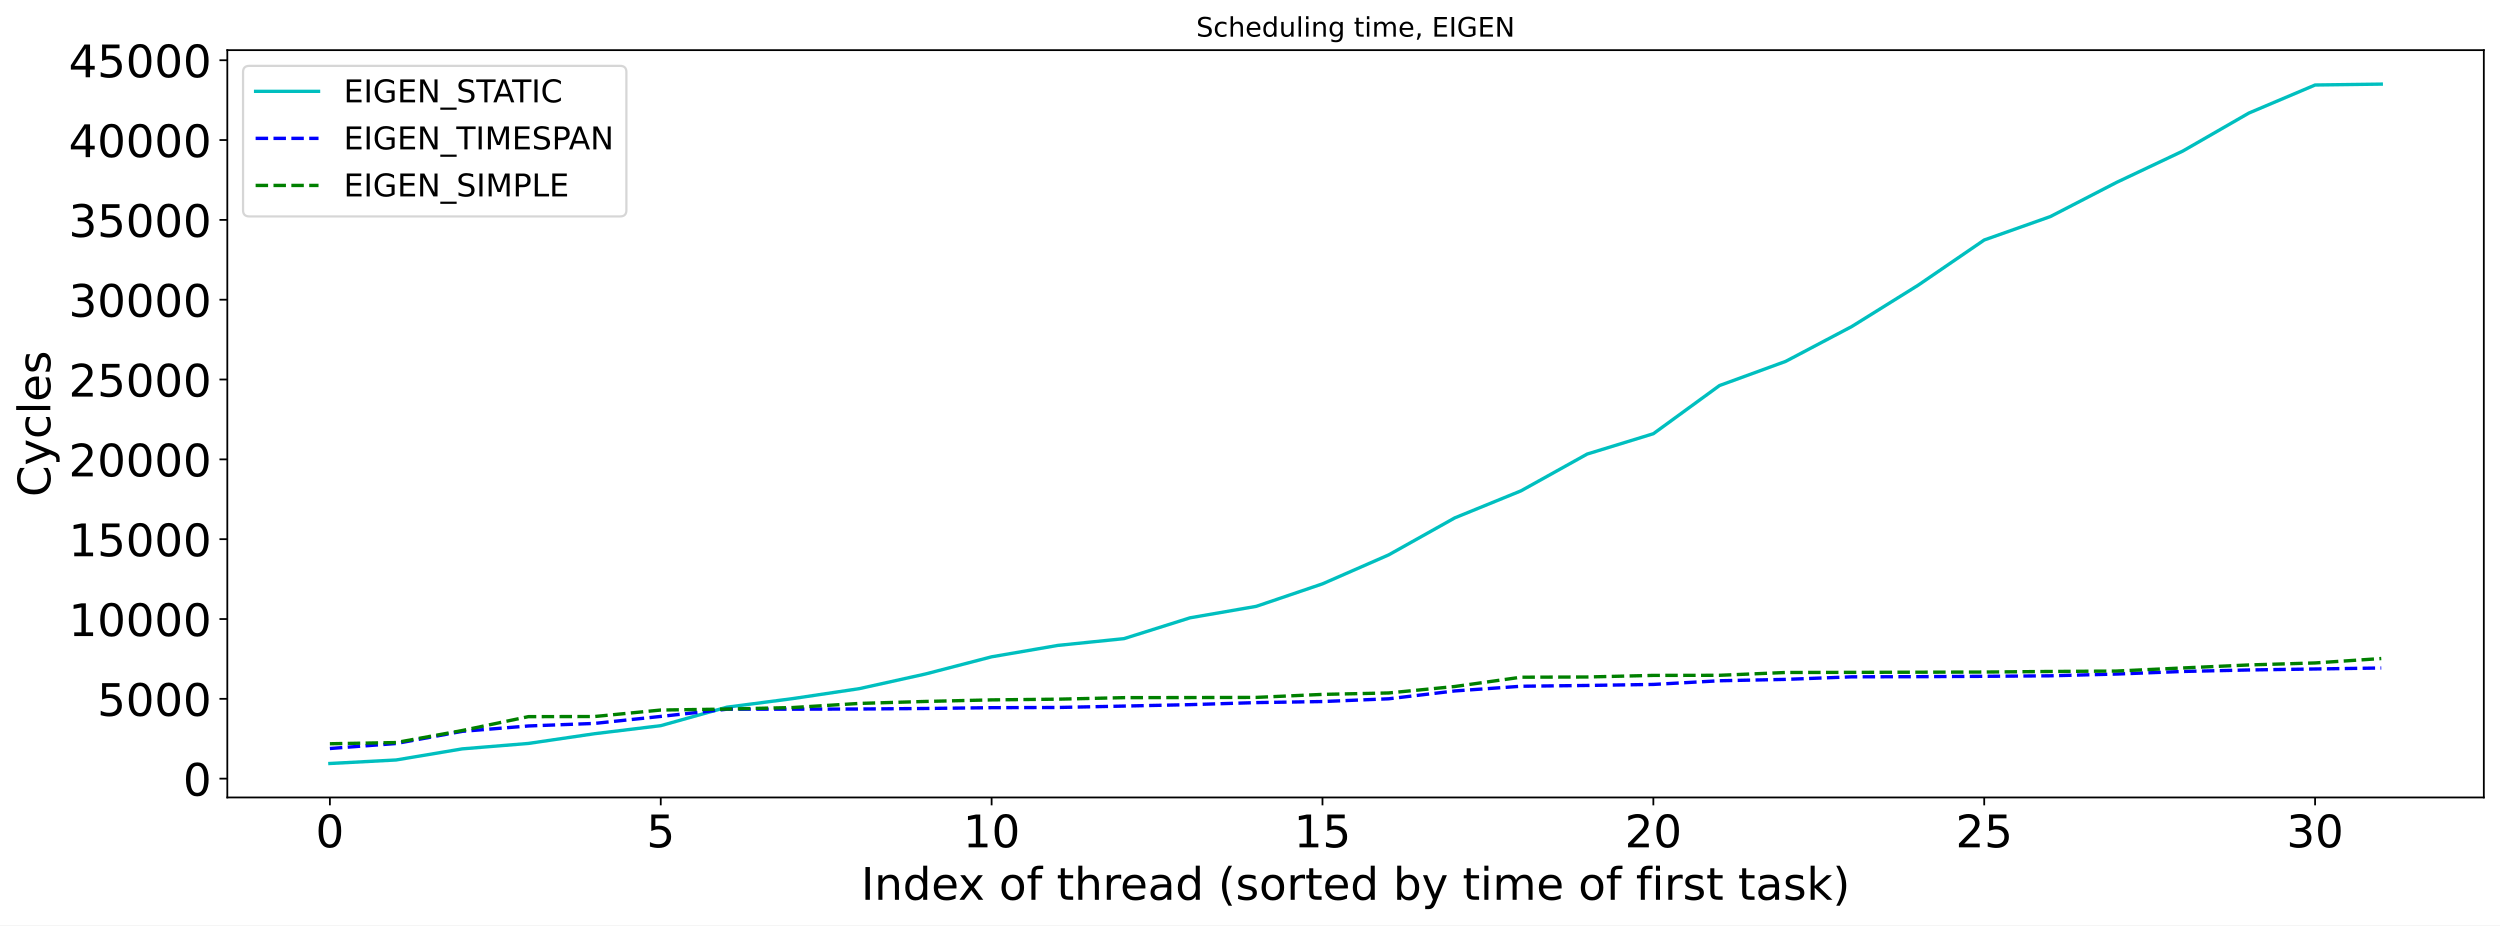
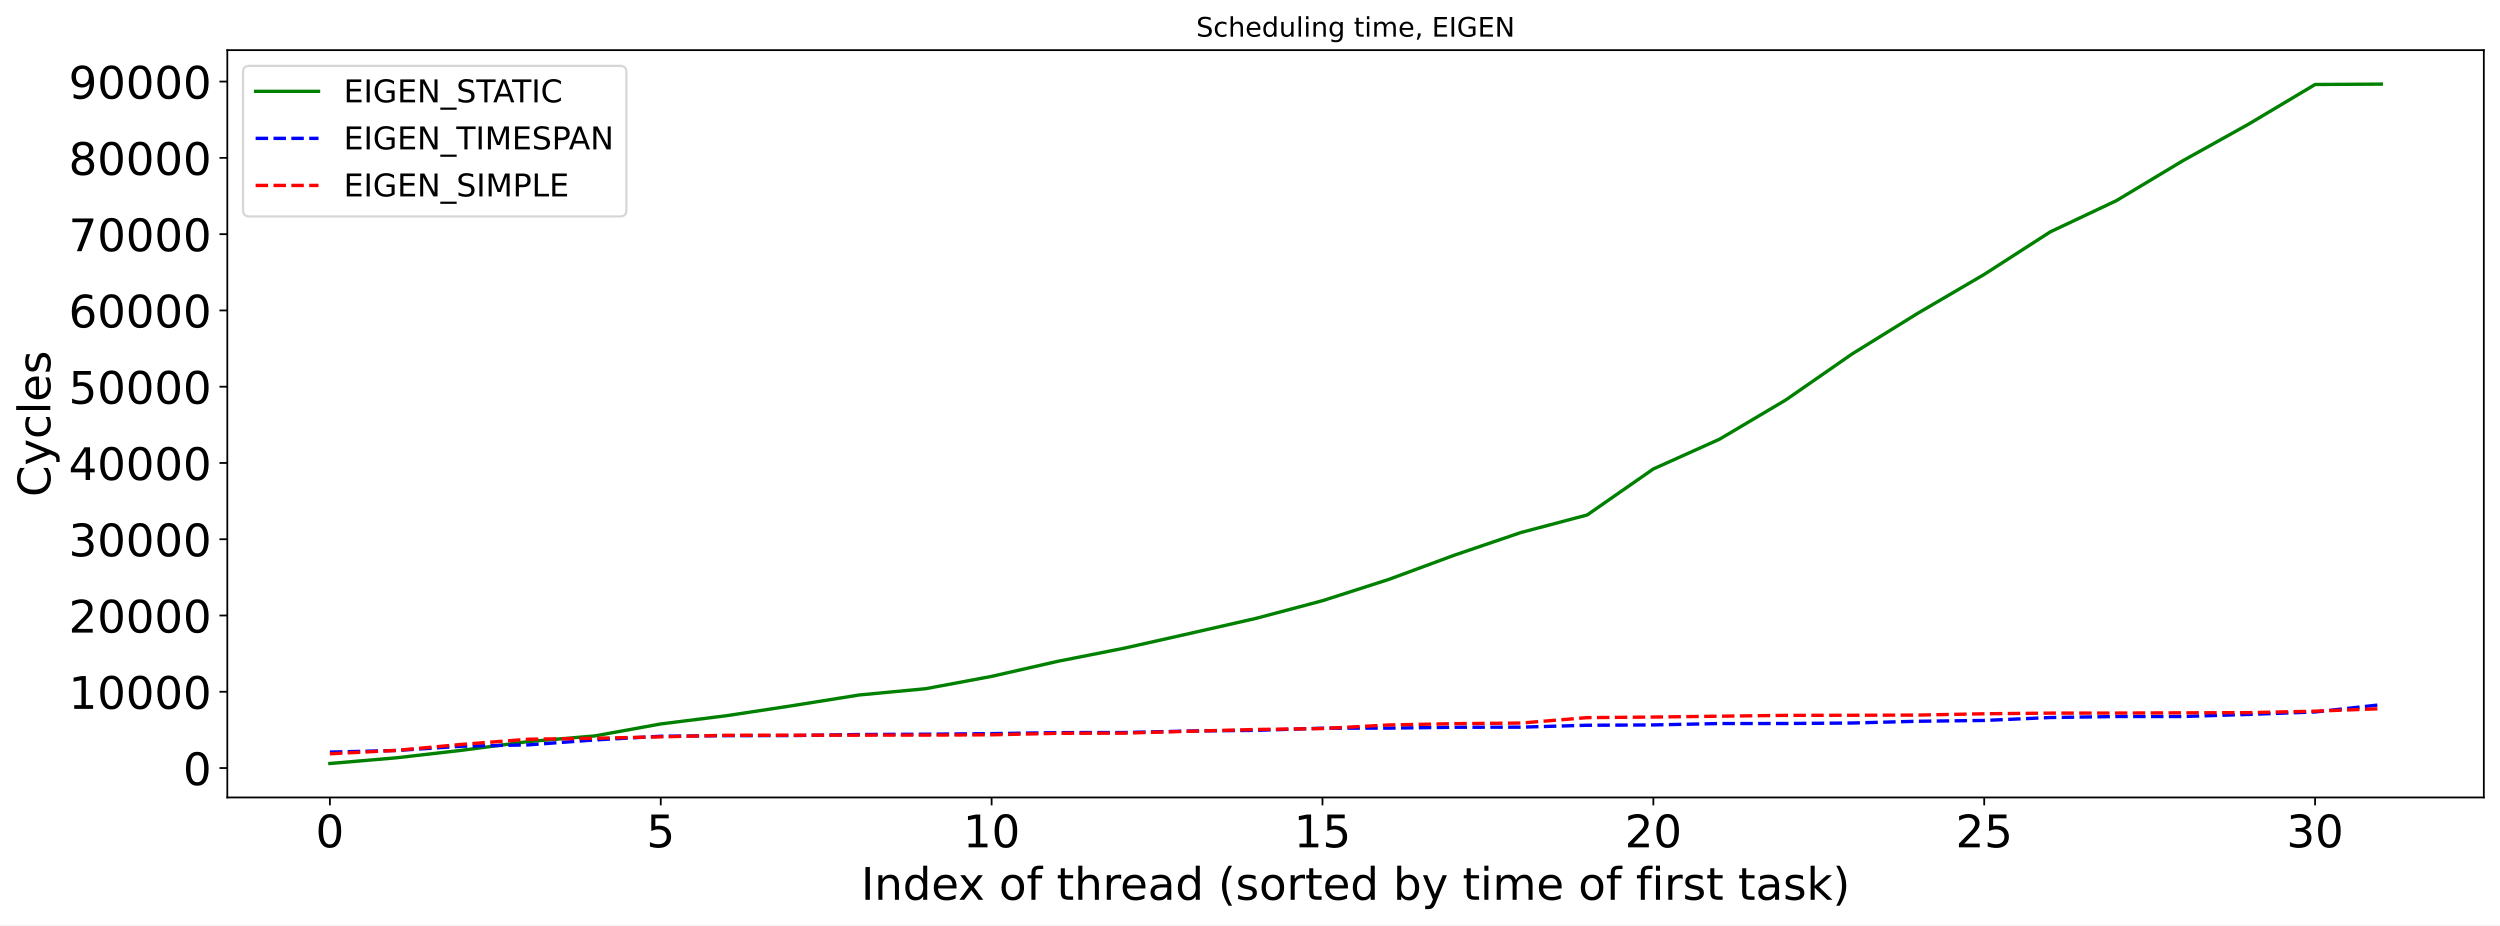
<svg xmlns="http://www.w3.org/2000/svg" xmlns:xlink="http://www.w3.org/1999/xlink" width="1112.781pt" height="411.871pt" viewBox="0 0 1112.781 411.871" version="1.1">
  <defs>
    <style type="text/css">*{stroke-linejoin: round; stroke-linecap: butt}</style>
  </defs>
  <g id="figure_1">
    <g id="patch_1">
      <path d="M 0 411.871  L 1112.781 411.871  L 1112.781 0  L 0 0  z " style="fill: #ffffff" />
    </g>
    <g id="axes_1">
      <g id="patch_2">
        <path d="M 101.181 354.958  L 1105.581 354.958  L 1105.581 22.318  L 101.181 22.318  z " style="fill: #ffffff" />
      </g>
      <g id="matplotlib.axis_1">
        <g id="xtick_1">
          <g id="line2d_1">
            <defs>
-               <path id="md10a49201d" d="M 0 0  L 0 3.5  " style="stroke: #000000; stroke-width: 0.8" />
-             </defs>
-             <g>
-               <use xlink:href="#md10a49201d" x="146.836" y="354.958" style="stroke: #000000; stroke-width: 0.8" />
+               <path id="mc85181258d" d="M 0 0  L 0 3.5  " style="stroke: #000000; stroke-width: 0.8" />
+             </defs>
+             <g>
+               <use xlink:href="#mc85181258d" x="146.836" y="354.958" style="stroke: #000000; stroke-width: 0.8" />
            </g>
          </g>
          <g id="text_1">
            <g transform="translate(140.4733 377.155) scale(0.2 -0.2)">
              <defs>
                <path id="DejaVuSans-30" d="M 2034 4250  Q 1547 4250 1301 3770  Q 1056 3291 1056 2328  Q 1056 1369 1301 889  Q 1547 409 2034 409  Q 2525 409 2770 889  Q 3016 1369 3016 2328  Q 3016 3291 2770 3770  Q 2525 4250 2034 4250  z M 2034 4750  Q 2819 4750 3233 4129  Q 3647 3509 3647 2328  Q 3647 1150 3233 529  Q 2819 -91 2034 -91  Q 1250 -91 836 529  Q 422 1150 422 2328  Q 422 3509 836 4129  Q 1250 4750 2034 4750  z " transform="scale(0.015625)" />
              </defs>
              <use xlink:href="#DejaVuSans-30" />
            </g>
          </g>
        </g>
        <g id="xtick_2">
          <g id="line2d_2">
            <g>
-               <use xlink:href="#md10a49201d" x="294.109" y="354.958" style="stroke: #000000; stroke-width: 0.8" />
+               <use xlink:href="#mc85181258d" x="294.109" y="354.958" style="stroke: #000000; stroke-width: 0.8" />
            </g>
          </g>
          <g id="text_2">
            <g transform="translate(287.746 377.155) scale(0.2 -0.2)">
              <defs>
                <path id="DejaVuSans-35" d="M 691 4666  L 3169 4666  L 3169 4134  L 1269 4134  L 1269 2991  Q 1406 3038 1543 3061  Q 1681 3084 1819 3084  Q 2600 3084 3056 2656  Q 3513 2228 3513 1497  Q 3513 744 3044 326  Q 2575 -91 1722 -91  Q 1428 -91 1123 -41  Q 819 9 494 109  L 494 744  Q 775 591 1075 516  Q 1375 441 1709 441  Q 2250 441 2565 725  Q 2881 1009 2881 1497  Q 2881 1984 2565 2268  Q 2250 2553 1709 2553  Q 1456 2553 1204 2497  Q 953 2441 691 2322  L 691 4666  z " transform="scale(0.015625)" />
              </defs>
              <use xlink:href="#DejaVuSans-35" />
            </g>
          </g>
        </g>
        <g id="xtick_3">
          <g id="line2d_3">
            <g>
-               <use xlink:href="#md10a49201d" x="441.381" y="354.958" style="stroke: #000000; stroke-width: 0.8" />
+               <use xlink:href="#mc85181258d" x="441.381" y="354.958" style="stroke: #000000; stroke-width: 0.8" />
            </g>
          </g>
          <g id="text_3">
            <g transform="translate(428.6562 377.155) scale(0.2 -0.2)">
              <defs>
                <path id="DejaVuSans-31" d="M 794 531  L 1825 531  L 1825 4091  L 703 3866  L 703 4441  L 1819 4666  L 2450 4666  L 2450 531  L 3481 531  L 3481 0  L 794 0  L 794 531  z " transform="scale(0.015625)" />
              </defs>
              <use xlink:href="#DejaVuSans-31" />
              <use xlink:href="#DejaVuSans-30" x="63.623" />
            </g>
          </g>
        </g>
        <g id="xtick_4">
          <g id="line2d_4">
            <g>
-               <use xlink:href="#md10a49201d" x="588.654" y="354.958" style="stroke: #000000; stroke-width: 0.8" />
+               <use xlink:href="#mc85181258d" x="588.654" y="354.958" style="stroke: #000000; stroke-width: 0.8" />
            </g>
          </g>
          <g id="text_4">
            <g transform="translate(575.929 377.155) scale(0.2 -0.2)">
              <use xlink:href="#DejaVuSans-31" />
              <use xlink:href="#DejaVuSans-35" x="63.623" />
            </g>
          </g>
        </g>
        <g id="xtick_5">
          <g id="line2d_5">
            <g>
-               <use xlink:href="#md10a49201d" x="735.927" y="354.958" style="stroke: #000000; stroke-width: 0.8" />
+               <use xlink:href="#mc85181258d" x="735.927" y="354.958" style="stroke: #000000; stroke-width: 0.8" />
            </g>
          </g>
          <g id="text_5">
            <g transform="translate(723.2017 377.155) scale(0.2 -0.2)">
              <defs>
                <path id="DejaVuSans-32" d="M 1228 531  L 3431 531  L 3431 0  L 469 0  L 469 531  Q 828 903 1448 1529  Q 2069 2156 2228 2338  Q 2531 2678 2651 2914  Q 2772 3150 2772 3378  Q 2772 3750 2511 3984  Q 2250 4219 1831 4219  Q 1534 4219 1204 4116  Q 875 4013 500 3803  L 500 4441  Q 881 4594 1212 4672  Q 1544 4750 1819 4750  Q 2544 4750 2975 4387  Q 3406 4025 3406 3419  Q 3406 3131 3298 2873  Q 3191 2616 2906 2266  Q 2828 2175 2409 1742  Q 1991 1309 1228 531  z " transform="scale(0.015625)" />
              </defs>
              <use xlink:href="#DejaVuSans-32" />
              <use xlink:href="#DejaVuSans-30" x="63.623" />
            </g>
          </g>
        </g>
        <g id="xtick_6">
          <g id="line2d_6">
            <g>
-               <use xlink:href="#md10a49201d" x="883.199" y="354.958" style="stroke: #000000; stroke-width: 0.8" />
+               <use xlink:href="#mc85181258d" x="883.199" y="354.958" style="stroke: #000000; stroke-width: 0.8" />
            </g>
          </g>
          <g id="text_6">
            <g transform="translate(870.4744 377.155) scale(0.2 -0.2)">
              <use xlink:href="#DejaVuSans-32" />
              <use xlink:href="#DejaVuSans-35" x="63.623" />
            </g>
          </g>
        </g>
        <g id="xtick_7">
          <g id="line2d_7">
            <g>
-               <use xlink:href="#md10a49201d" x="1030.472" y="354.958" style="stroke: #000000; stroke-width: 0.8" />
+               <use xlink:href="#mc85181258d" x="1030.472" y="354.958" style="stroke: #000000; stroke-width: 0.8" />
            </g>
          </g>
          <g id="text_7">
            <g transform="translate(1017.747 377.155) scale(0.2 -0.2)">
              <defs>
                <path id="DejaVuSans-33" d="M 2597 2516  Q 3050 2419 3304 2112  Q 3559 1806 3559 1356  Q 3559 666 3084 287  Q 2609 -91 1734 -91  Q 1441 -91 1130 -33  Q 819 25 488 141  L 488 750  Q 750 597 1062 519  Q 1375 441 1716 441  Q 2309 441 2620 675  Q 2931 909 2931 1356  Q 2931 1769 2642 2001  Q 2353 2234 1838 2234  L 1294 2234  L 1294 2753  L 1863 2753  Q 2328 2753 2575 2939  Q 2822 3125 2822 3475  Q 2822 3834 2567 4026  Q 2313 4219 1838 4219  Q 1578 4219 1281 4162  Q 984 4106 628 3988  L 628 4550  Q 988 4650 1302 4700  Q 1616 4750 1894 4750  Q 2613 4750 3031 4423  Q 3450 4097 3450 3541  Q 3450 3153 3228 2886  Q 3006 2619 2597 2516  z " transform="scale(0.015625)" />
              </defs>
              <use xlink:href="#DejaVuSans-33" />
              <use xlink:href="#DejaVuSans-30" x="63.623" />
            </g>
          </g>
        </g>
        <g id="text_8">
          <g transform="translate(383.2609 400.5113) scale(0.2 -0.2)">
            <defs>
              <path id="DejaVuSans-49" d="M 628 4666  L 1259 4666  L 1259 0  L 628 0  L 628 4666  z " transform="scale(0.015625)" />
              <path id="DejaVuSans-6e" d="M 3513 2113  L 3513 0  L 2938 0  L 2938 2094  Q 2938 2591 2744 2837  Q 2550 3084 2163 3084  Q 1697 3084 1428 2787  Q 1159 2491 1159 1978  L 1159 0  L 581 0  L 581 3500  L 1159 3500  L 1159 2956  Q 1366 3272 1645 3428  Q 1925 3584 2291 3584  Q 2894 3584 3203 3211  Q 3513 2838 3513 2113  z " transform="scale(0.015625)" />
              <path id="DejaVuSans-64" d="M 2906 2969  L 2906 4863  L 3481 4863  L 3481 0  L 2906 0  L 2906 525  Q 2725 213 2448 61  Q 2172 -91 1784 -91  Q 1150 -91 751 415  Q 353 922 353 1747  Q 353 2572 751 3078  Q 1150 3584 1784 3584  Q 2172 3584 2448 3432  Q 2725 3281 2906 2969  z M 947 1747  Q 947 1113 1208 752  Q 1469 391 1925 391  Q 2381 391 2643 752  Q 2906 1113 2906 1747  Q 2906 2381 2643 2742  Q 2381 3103 1925 3103  Q 1469 3103 1208 2742  Q 947 2381 947 1747  z " transform="scale(0.015625)" />
              <path id="DejaVuSans-65" d="M 3597 1894  L 3597 1613  L 953 1613  Q 991 1019 1311 708  Q 1631 397 2203 397  Q 2534 397 2845 478  Q 3156 559 3463 722  L 3463 178  Q 3153 47 2828 -22  Q 2503 -91 2169 -91  Q 1331 -91 842 396  Q 353 884 353 1716  Q 353 2575 817 3079  Q 1281 3584 2069 3584  Q 2775 3584 3186 3129  Q 3597 2675 3597 1894  z M 3022 2063  Q 3016 2534 2758 2815  Q 2500 3097 2075 3097  Q 1594 3097 1305 2825  Q 1016 2553 972 2059  L 3022 2063  z " transform="scale(0.015625)" />
              <path id="DejaVuSans-78" d="M 3513 3500  L 2247 1797  L 3578 0  L 2900 0  L 1881 1375  L 863 0  L 184 0  L 1544 1831  L 300 3500  L 978 3500  L 1906 2253  L 2834 3500  L 3513 3500  z " transform="scale(0.015625)" />
              <path id="DejaVuSans-20" transform="scale(0.015625)" />
              <path id="DejaVuSans-6f" d="M 1959 3097  Q 1497 3097 1228 2736  Q 959 2375 959 1747  Q 959 1119 1226 758  Q 1494 397 1959 397  Q 2419 397 2687 759  Q 2956 1122 2956 1747  Q 2956 2369 2687 2733  Q 2419 3097 1959 3097  z M 1959 3584  Q 2709 3584 3137 3096  Q 3566 2609 3566 1747  Q 3566 888 3137 398  Q 2709 -91 1959 -91  Q 1206 -91 779 398  Q 353 888 353 1747  Q 353 2609 779 3096  Q 1206 3584 1959 3584  z " transform="scale(0.015625)" />
              <path id="DejaVuSans-66" d="M 2375 4863  L 2375 4384  L 1825 4384  Q 1516 4384 1395 4259  Q 1275 4134 1275 3809  L 1275 3500  L 2222 3500  L 2222 3053  L 1275 3053  L 1275 0  L 697 0  L 697 3053  L 147 3053  L 147 3500  L 697 3500  L 697 3744  Q 697 4328 969 4595  Q 1241 4863 1831 4863  L 2375 4863  z " transform="scale(0.015625)" />
              <path id="DejaVuSans-74" d="M 1172 4494  L 1172 3500  L 2356 3500  L 2356 3053  L 1172 3053  L 1172 1153  Q 1172 725 1289 603  Q 1406 481 1766 481  L 2356 481  L 2356 0  L 1766 0  Q 1100 0 847 248  Q 594 497 594 1153  L 594 3053  L 172 3053  L 172 3500  L 594 3500  L 594 4494  L 1172 4494  z " transform="scale(0.015625)" />
              <path id="DejaVuSans-68" d="M 3513 2113  L 3513 0  L 2938 0  L 2938 2094  Q 2938 2591 2744 2837  Q 2550 3084 2163 3084  Q 1697 3084 1428 2787  Q 1159 2491 1159 1978  L 1159 0  L 581 0  L 581 4863  L 1159 4863  L 1159 2956  Q 1366 3272 1645 3428  Q 1925 3584 2291 3584  Q 2894 3584 3203 3211  Q 3513 2838 3513 2113  z " transform="scale(0.015625)" />
              <path id="DejaVuSans-72" d="M 2631 2963  Q 2534 3019 2420 3045  Q 2306 3072 2169 3072  Q 1681 3072 1420 2755  Q 1159 2438 1159 1844  L 1159 0  L 581 0  L 581 3500  L 1159 3500  L 1159 2956  Q 1341 3275 1631 3429  Q 1922 3584 2338 3584  Q 2397 3584 2469 3576  Q 2541 3569 2628 3553  L 2631 2963  z " transform="scale(0.015625)" />
              <path id="DejaVuSans-61" d="M 2194 1759  Q 1497 1759 1228 1600  Q 959 1441 959 1056  Q 959 750 1161 570  Q 1363 391 1709 391  Q 2188 391 2477 730  Q 2766 1069 2766 1631  L 2766 1759  L 2194 1759  z M 3341 1997  L 3341 0  L 2766 0  L 2766 531  Q 2569 213 2275 61  Q 1981 -91 1556 -91  Q 1019 -91 701 211  Q 384 513 384 1019  Q 384 1609 779 1909  Q 1175 2209 1959 2209  L 2766 2209  L 2766 2266  Q 2766 2663 2505 2880  Q 2244 3097 1772 3097  Q 1472 3097 1187 3025  Q 903 2953 641 2809  L 641 3341  Q 956 3463 1253 3523  Q 1550 3584 1831 3584  Q 2591 3584 2966 3190  Q 3341 2797 3341 1997  z " transform="scale(0.015625)" />
              <path id="DejaVuSans-28" d="M 1984 4856  Q 1566 4138 1362 3434  Q 1159 2731 1159 2009  Q 1159 1288 1364 580  Q 1569 -128 1984 -844  L 1484 -844  Q 1016 -109 783 600  Q 550 1309 550 2009  Q 550 2706 781 3412  Q 1013 4119 1484 4856  L 1984 4856  z " transform="scale(0.015625)" />
              <path id="DejaVuSans-73" d="M 2834 3397  L 2834 2853  Q 2591 2978 2328 3040  Q 2066 3103 1784 3103  Q 1356 3103 1142 2972  Q 928 2841 928 2578  Q 928 2378 1081 2264  Q 1234 2150 1697 2047  L 1894 2003  Q 2506 1872 2764 1633  Q 3022 1394 3022 966  Q 3022 478 2636 193  Q 2250 -91 1575 -91  Q 1294 -91 989 -36  Q 684 19 347 128  L 347 722  Q 666 556 975 473  Q 1284 391 1588 391  Q 1994 391 2212 530  Q 2431 669 2431 922  Q 2431 1156 2273 1281  Q 2116 1406 1581 1522  L 1381 1569  Q 847 1681 609 1914  Q 372 2147 372 2553  Q 372 3047 722 3315  Q 1072 3584 1716 3584  Q 2034 3584 2315 3537  Q 2597 3491 2834 3397  z " transform="scale(0.015625)" />
              <path id="DejaVuSans-62" d="M 3116 1747  Q 3116 2381 2855 2742  Q 2594 3103 2138 3103  Q 1681 3103 1420 2742  Q 1159 2381 1159 1747  Q 1159 1113 1420 752  Q 1681 391 2138 391  Q 2594 391 2855 752  Q 3116 1113 3116 1747  z M 1159 2969  Q 1341 3281 1617 3432  Q 1894 3584 2278 3584  Q 2916 3584 3314 3078  Q 3713 2572 3713 1747  Q 3713 922 3314 415  Q 2916 -91 2278 -91  Q 1894 -91 1617 61  Q 1341 213 1159 525  L 1159 0  L 581 0  L 581 4863  L 1159 4863  L 1159 2969  z " transform="scale(0.015625)" />
              <path id="DejaVuSans-79" d="M 2059 -325  Q 1816 -950 1584 -1140  Q 1353 -1331 966 -1331  L 506 -1331  L 506 -850  L 844 -850  Q 1081 -850 1212 -737  Q 1344 -625 1503 -206  L 1606 56  L 191 3500  L 800 3500  L 1894 763  L 2988 3500  L 3597 3500  L 2059 -325  z " transform="scale(0.015625)" />
              <path id="DejaVuSans-69" d="M 603 3500  L 1178 3500  L 1178 0  L 603 0  L 603 3500  z M 603 4863  L 1178 4863  L 1178 4134  L 603 4134  L 603 4863  z " transform="scale(0.015625)" />
              <path id="DejaVuSans-6d" d="M 3328 2828  Q 3544 3216 3844 3400  Q 4144 3584 4550 3584  Q 5097 3584 5394 3201  Q 5691 2819 5691 2113  L 5691 0  L 5113 0  L 5113 2094  Q 5113 2597 4934 2840  Q 4756 3084 4391 3084  Q 3944 3084 3684 2787  Q 3425 2491 3425 1978  L 3425 0  L 2847 0  L 2847 2094  Q 2847 2600 2669 2842  Q 2491 3084 2119 3084  Q 1678 3084 1418 2786  Q 1159 2488 1159 1978  L 1159 0  L 581 0  L 581 3500  L 1159 3500  L 1159 2956  Q 1356 3278 1631 3431  Q 1906 3584 2284 3584  Q 2666 3584 2933 3390  Q 3200 3197 3328 2828  z " transform="scale(0.015625)" />
              <path id="DejaVuSans-6b" d="M 581 4863  L 1159 4863  L 1159 1991  L 2875 3500  L 3609 3500  L 1753 1863  L 3688 0  L 2938 0  L 1159 1709  L 1159 0  L 581 0  L 581 4863  z " transform="scale(0.015625)" />
              <path id="DejaVuSans-29" d="M 513 4856  L 1013 4856  Q 1481 4119 1714 3412  Q 1947 2706 1947 2009  Q 1947 1309 1714 600  Q 1481 -109 1013 -844  L 513 -844  Q 928 -128 1133 580  Q 1338 1288 1338 2009  Q 1338 2731 1133 3434  Q 928 4138 513 4856  z " transform="scale(0.015625)" />
            </defs>
            <use xlink:href="#DejaVuSans-49" />
            <use xlink:href="#DejaVuSans-6e" x="29.492" />
            <use xlink:href="#DejaVuSans-64" x="92.871" />
            <use xlink:href="#DejaVuSans-65" x="156.348" />
            <use xlink:href="#DejaVuSans-78" x="216.121" />
            <use xlink:href="#DejaVuSans-20" x="275.301" />
            <use xlink:href="#DejaVuSans-6f" x="307.088" />
            <use xlink:href="#DejaVuSans-66" x="368.27" />
            <use xlink:href="#DejaVuSans-20" x="403.475" />
            <use xlink:href="#DejaVuSans-74" x="435.262" />
            <use xlink:href="#DejaVuSans-68" x="474.471" />
            <use xlink:href="#DejaVuSans-72" x="537.85" />
            <use xlink:href="#DejaVuSans-65" x="576.713" />
            <use xlink:href="#DejaVuSans-61" x="638.236" />
            <use xlink:href="#DejaVuSans-64" x="699.516" />
            <use xlink:href="#DejaVuSans-20" x="762.992" />
            <use xlink:href="#DejaVuSans-28" x="794.779" />
            <use xlink:href="#DejaVuSans-73" x="833.793" />
            <use xlink:href="#DejaVuSans-6f" x="885.893" />
            <use xlink:href="#DejaVuSans-72" x="947.074" />
            <use xlink:href="#DejaVuSans-74" x="988.188" />
            <use xlink:href="#DejaVuSans-65" x="1027.396" />
            <use xlink:href="#DejaVuSans-64" x="1088.92" />
            <use xlink:href="#DejaVuSans-20" x="1152.396" />
            <use xlink:href="#DejaVuSans-62" x="1184.184" />
            <use xlink:href="#DejaVuSans-79" x="1247.66" />
            <use xlink:href="#DejaVuSans-20" x="1306.84" />
            <use xlink:href="#DejaVuSans-74" x="1338.627" />
            <use xlink:href="#DejaVuSans-69" x="1377.836" />
            <use xlink:href="#DejaVuSans-6d" x="1405.619" />
            <use xlink:href="#DejaVuSans-65" x="1503.031" />
            <use xlink:href="#DejaVuSans-20" x="1564.555" />
            <use xlink:href="#DejaVuSans-6f" x="1596.342" />
            <use xlink:href="#DejaVuSans-66" x="1657.523" />
            <use xlink:href="#DejaVuSans-20" x="1692.729" />
            <use xlink:href="#DejaVuSans-66" x="1724.516" />
            <use xlink:href="#DejaVuSans-69" x="1759.721" />
            <use xlink:href="#DejaVuSans-72" x="1787.504" />
            <use xlink:href="#DejaVuSans-73" x="1828.617" />
            <use xlink:href="#DejaVuSans-74" x="1880.717" />
            <use xlink:href="#DejaVuSans-20" x="1919.926" />
            <use xlink:href="#DejaVuSans-74" x="1951.713" />
            <use xlink:href="#DejaVuSans-61" x="1990.922" />
            <use xlink:href="#DejaVuSans-73" x="2052.201" />
            <use xlink:href="#DejaVuSans-6b" x="2104.301" />
            <use xlink:href="#DejaVuSans-29" x="2162.211" />
          </g>
        </g>
      </g>
      <g id="matplotlib.axis_2">
        <g id="ytick_1">
          <g id="line2d_8">
            <defs>
-               <path id="m169d55eeef" d="M 0 0  L -3.5 0  " style="stroke: #000000; stroke-width: 0.8" />
-             </defs>
-             <g>
-               <use xlink:href="#m169d55eeef" x="101.181" y="346.589" style="stroke: #000000; stroke-width: 0.8" />
+               <path id="md2f8d9c52a" d="M 0 0  L -3.5 0  " style="stroke: #000000; stroke-width: 0.8" />
+             </defs>
+             <g>
+               <use xlink:href="#md2f8d9c52a" x="101.181" y="341.868" style="stroke: #000000; stroke-width: 0.8" />
            </g>
          </g>
          <g id="text_9">
-             <g transform="translate(81.45625 354.1875) scale(0.2 -0.2)">
+             <g transform="translate(81.45625 349.4668) scale(0.2 -0.2)">
              <use xlink:href="#DejaVuSans-30" />
            </g>
          </g>
        </g>
        <g id="ytick_2">
          <g id="line2d_9">
            <g>
-               <use xlink:href="#m169d55eeef" x="101.181" y="311.058" style="stroke: #000000; stroke-width: 0.8" />
+               <use xlink:href="#md2f8d9c52a" x="101.181" y="307.918" style="stroke: #000000; stroke-width: 0.8" />
            </g>
          </g>
          <g id="text_10">
-             <g transform="translate(43.28125 318.6562) scale(0.2 -0.2)">
-               <use xlink:href="#DejaVuSans-35" />
-               <use xlink:href="#DejaVuSans-30" x="63.623" />
-               <use xlink:href="#DejaVuSans-30" x="127.246" />
-               <use xlink:href="#DejaVuSans-30" x="190.869" />
+             <g transform="translate(30.55625 315.5167) scale(0.2 -0.2)">
+               <use xlink:href="#DejaVuSans-31" />
+               <use xlink:href="#DejaVuSans-30" x="63.623" />
+               <use xlink:href="#DejaVuSans-30" x="127.246" />
+               <use xlink:href="#DejaVuSans-30" x="190.869" />
+               <use xlink:href="#DejaVuSans-30" x="254.492" />
            </g>
          </g>
        </g>
        <g id="ytick_3">
          <g id="line2d_10">
            <g>
-               <use xlink:href="#m169d55eeef" x="101.181" y="275.526" style="stroke: #000000; stroke-width: 0.8" />
+               <use xlink:href="#md2f8d9c52a" x="101.181" y="273.968" style="stroke: #000000; stroke-width: 0.8" />
            </g>
          </g>
          <g id="text_11">
-             <g transform="translate(30.55625 283.1249) scale(0.2 -0.2)">
-               <use xlink:href="#DejaVuSans-31" />
+             <g transform="translate(30.55625 281.5667) scale(0.2 -0.2)">
+               <use xlink:href="#DejaVuSans-32" />
              <use xlink:href="#DejaVuSans-30" x="63.623" />
              <use xlink:href="#DejaVuSans-30" x="127.246" />
              <use xlink:href="#DejaVuSans-30" x="190.869" />
              <use xlink:href="#DejaVuSans-30" x="254.492" />
            </g>
          </g>
        </g>
        <g id="ytick_4">
          <g id="line2d_11">
            <g>
-               <use xlink:href="#m169d55eeef" x="101.181" y="239.995" style="stroke: #000000; stroke-width: 0.8" />
+               <use xlink:href="#md2f8d9c52a" x="101.181" y="240.018" style="stroke: #000000; stroke-width: 0.8" />
            </g>
          </g>
          <g id="text_12">
-             <g transform="translate(30.55625 247.5935) scale(0.2 -0.2)">
-               <use xlink:href="#DejaVuSans-31" />
-               <use xlink:href="#DejaVuSans-35" x="63.623" />
+             <g transform="translate(30.55625 247.6166) scale(0.2 -0.2)">
+               <use xlink:href="#DejaVuSans-33" />
+               <use xlink:href="#DejaVuSans-30" x="63.623" />
              <use xlink:href="#DejaVuSans-30" x="127.246" />
              <use xlink:href="#DejaVuSans-30" x="190.869" />
              <use xlink:href="#DejaVuSans-30" x="254.492" />
            </g>
          </g>
        </g>
        <g id="ytick_5">
          <g id="line2d_12">
            <g>
-               <use xlink:href="#m169d55eeef" x="101.181" y="204.464" style="stroke: #000000; stroke-width: 0.8" />
+               <use xlink:href="#md2f8d9c52a" x="101.181" y="206.068" style="stroke: #000000; stroke-width: 0.8" />
            </g>
          </g>
          <g id="text_13">
-             <g transform="translate(30.55625 212.0622) scale(0.2 -0.2)">
-               <use xlink:href="#DejaVuSans-32" />
+             <g transform="translate(30.55625 213.6665) scale(0.2 -0.2)">
+               <defs>
+                 <path id="DejaVuSans-34" d="M 2419 4116  L 825 1625  L 2419 1625  L 2419 4116  z M 2253 4666  L 3047 4666  L 3047 1625  L 3713 1625  L 3713 1100  L 3047 1100  L 3047 0  L 2419 0  L 2419 1100  L 313 1100  L 313 1709  L 2253 4666  z " transform="scale(0.015625)" />
+               </defs>
+               <use xlink:href="#DejaVuSans-34" />
              <use xlink:href="#DejaVuSans-30" x="63.623" />
              <use xlink:href="#DejaVuSans-30" x="127.246" />
              <use xlink:href="#DejaVuSans-30" x="190.869" />
              <use xlink:href="#DejaVuSans-30" x="254.492" />
            </g>
          </g>
        </g>
        <g id="ytick_6">
          <g id="line2d_13">
            <g>
-               <use xlink:href="#m169d55eeef" x="101.181" y="168.932" style="stroke: #000000; stroke-width: 0.8" />
+               <use xlink:href="#md2f8d9c52a" x="101.181" y="172.118" style="stroke: #000000; stroke-width: 0.8" />
            </g>
          </g>
          <g id="text_14">
-             <g transform="translate(30.55625 176.5309) scale(0.2 -0.2)">
-               <use xlink:href="#DejaVuSans-32" />
-               <use xlink:href="#DejaVuSans-35" x="63.623" />
+             <g transform="translate(30.55625 179.7165) scale(0.2 -0.2)">
+               <use xlink:href="#DejaVuSans-35" />
+               <use xlink:href="#DejaVuSans-30" x="63.623" />
              <use xlink:href="#DejaVuSans-30" x="127.246" />
              <use xlink:href="#DejaVuSans-30" x="190.869" />
              <use xlink:href="#DejaVuSans-30" x="254.492" />
            </g>
          </g>
        </g>
        <g id="ytick_7">
          <g id="line2d_14">
            <g>
-               <use xlink:href="#m169d55eeef" x="101.181" y="133.401" style="stroke: #000000; stroke-width: 0.8" />
+               <use xlink:href="#md2f8d9c52a" x="101.181" y="138.168" style="stroke: #000000; stroke-width: 0.8" />
            </g>
          </g>
          <g id="text_15">
-             <g transform="translate(30.55625 140.9996) scale(0.2 -0.2)">
-               <use xlink:href="#DejaVuSans-33" />
+             <g transform="translate(30.55625 145.7664) scale(0.2 -0.2)">
+               <defs>
+                 <path id="DejaVuSans-36" d="M 2113 2584  Q 1688 2584 1439 2293  Q 1191 2003 1191 1497  Q 1191 994 1439 701  Q 1688 409 2113 409  Q 2538 409 2786 701  Q 3034 994 3034 1497  Q 3034 2003 2786 2293  Q 2538 2584 2113 2584  z M 3366 4563  L 3366 3988  Q 3128 4100 2886 4159  Q 2644 4219 2406 4219  Q 1781 4219 1451 3797  Q 1122 3375 1075 2522  Q 1259 2794 1537 2939  Q 1816 3084 2150 3084  Q 2853 3084 3261 2657  Q 3669 2231 3669 1497  Q 3669 778 3244 343  Q 2819 -91 2113 -91  Q 1303 -91 875 529  Q 447 1150 447 2328  Q 447 3434 972 4092  Q 1497 4750 2381 4750  Q 2619 4750 2861 4703  Q 3103 4656 3366 4563  z " transform="scale(0.015625)" />
+               </defs>
+               <use xlink:href="#DejaVuSans-36" />
              <use xlink:href="#DejaVuSans-30" x="63.623" />
              <use xlink:href="#DejaVuSans-30" x="127.246" />
              <use xlink:href="#DejaVuSans-30" x="190.869" />
              <use xlink:href="#DejaVuSans-30" x="254.492" />
            </g>
          </g>
        </g>
        <g id="ytick_8">
          <g id="line2d_15">
            <g>
-               <use xlink:href="#m169d55eeef" x="101.181" y="97.87" style="stroke: #000000; stroke-width: 0.8" />
+               <use xlink:href="#md2f8d9c52a" x="101.181" y="104.218" style="stroke: #000000; stroke-width: 0.8" />
            </g>
          </g>
          <g id="text_16">
-             <g transform="translate(30.55625 105.4682) scale(0.2 -0.2)">
-               <use xlink:href="#DejaVuSans-33" />
-               <use xlink:href="#DejaVuSans-35" x="63.623" />
+             <g transform="translate(30.55625 111.8163) scale(0.2 -0.2)">
+               <defs>
+                 <path id="DejaVuSans-37" d="M 525 4666  L 3525 4666  L 3525 4397  L 1831 0  L 1172 0  L 2766 4134  L 525 4134  L 525 4666  z " transform="scale(0.015625)" />
+               </defs>
+               <use xlink:href="#DejaVuSans-37" />
+               <use xlink:href="#DejaVuSans-30" x="63.623" />
              <use xlink:href="#DejaVuSans-30" x="127.246" />
              <use xlink:href="#DejaVuSans-30" x="190.869" />
              <use xlink:href="#DejaVuSans-30" x="254.492" />
            </g>
          </g>
        </g>
        <g id="ytick_9">
          <g id="line2d_16">
            <g>
-               <use xlink:href="#m169d55eeef" x="101.181" y="62.338" style="stroke: #000000; stroke-width: 0.8" />
+               <use xlink:href="#md2f8d9c52a" x="101.181" y="70.268" style="stroke: #000000; stroke-width: 0.8" />
            </g>
          </g>
          <g id="text_17">
-             <g transform="translate(30.55625 69.93691) scale(0.2 -0.2)">
-               <defs>
-                 <path id="DejaVuSans-34" d="M 2419 4116  L 825 1625  L 2419 1625  L 2419 4116  z M 2253 4666  L 3047 4666  L 3047 1625  L 3713 1625  L 3713 1100  L 3047 1100  L 3047 0  L 2419 0  L 2419 1100  L 313 1100  L 313 1709  L 2253 4666  z " transform="scale(0.015625)" />
-               </defs>
-               <use xlink:href="#DejaVuSans-34" />
+             <g transform="translate(30.55625 77.86627) scale(0.2 -0.2)">
+               <defs>
+                 <path id="DejaVuSans-38" d="M 2034 2216  Q 1584 2216 1326 1975  Q 1069 1734 1069 1313  Q 1069 891 1326 650  Q 1584 409 2034 409  Q 2484 409 2743 651  Q 3003 894 3003 1313  Q 3003 1734 2745 1975  Q 2488 2216 2034 2216  z M 1403 2484  Q 997 2584 770 2862  Q 544 3141 544 3541  Q 544 4100 942 4425  Q 1341 4750 2034 4750  Q 2731 4750 3128 4425  Q 3525 4100 3525 3541  Q 3525 3141 3298 2862  Q 3072 2584 2669 2484  Q 3125 2378 3379 2068  Q 3634 1759 3634 1313  Q 3634 634 3220 271  Q 2806 -91 2034 -91  Q 1263 -91 848 271  Q 434 634 434 1313  Q 434 1759 690 2068  Q 947 2378 1403 2484  z M 1172 3481  Q 1172 3119 1398 2916  Q 1625 2713 2034 2713  Q 2441 2713 2670 2916  Q 2900 3119 2900 3481  Q 2900 3844 2670 4047  Q 2441 4250 2034 4250  Q 1625 4250 1398 4047  Q 1172 3844 1172 3481  z " transform="scale(0.015625)" />
+               </defs>
+               <use xlink:href="#DejaVuSans-38" />
              <use xlink:href="#DejaVuSans-30" x="63.623" />
              <use xlink:href="#DejaVuSans-30" x="127.246" />
              <use xlink:href="#DejaVuSans-30" x="190.869" />
              <use xlink:href="#DejaVuSans-30" x="254.492" />
            </g>
          </g>
        </g>
        <g id="ytick_10">
          <g id="line2d_17">
            <g>
-               <use xlink:href="#m169d55eeef" x="101.181" y="26.807" style="stroke: #000000; stroke-width: 0.8" />
+               <use xlink:href="#md2f8d9c52a" x="101.181" y="36.318" style="stroke: #000000; stroke-width: 0.8" />
            </g>
          </g>
          <g id="text_18">
-             <g transform="translate(30.55625 34.40559) scale(0.2 -0.2)">
-               <use xlink:href="#DejaVuSans-34" />
-               <use xlink:href="#DejaVuSans-35" x="63.623" />
+             <g transform="translate(30.55625 43.91621) scale(0.2 -0.2)">
+               <defs>
+                 <path id="DejaVuSans-39" d="M 703 97  L 703 672  Q 941 559 1184 500  Q 1428 441 1663 441  Q 2288 441 2617 861  Q 2947 1281 2994 2138  Q 2813 1869 2534 1725  Q 2256 1581 1919 1581  Q 1219 1581 811 2004  Q 403 2428 403 3163  Q 403 3881 828 4315  Q 1253 4750 1959 4750  Q 2769 4750 3195 4129  Q 3622 3509 3622 2328  Q 3622 1225 3098 567  Q 2575 -91 1691 -91  Q 1453 -91 1209 -44  Q 966 3 703 97  z M 1959 2075  Q 2384 2075 2632 2365  Q 2881 2656 2881 3163  Q 2881 3666 2632 3958  Q 2384 4250 1959 4250  Q 1534 4250 1286 3958  Q 1038 3666 1038 3163  Q 1038 2656 1286 2365  Q 1534 2075 1959 2075  z " transform="scale(0.015625)" />
+               </defs>
+               <use xlink:href="#DejaVuSans-39" />
+               <use xlink:href="#DejaVuSans-30" x="63.623" />
              <use xlink:href="#DejaVuSans-30" x="127.246" />
              <use xlink:href="#DejaVuSans-30" x="190.869" />
              <use xlink:href="#DejaVuSans-30" x="254.492" />
            </g>
          </g>
        </g>
        <g id="text_19">
          <g transform="translate(22.39688 221.1788) rotate(-90) scale(0.2 -0.2)">
            <defs>
              <path id="DejaVuSans-43" d="M 4122 4306  L 4122 3641  Q 3803 3938 3442 4084  Q 3081 4231 2675 4231  Q 1875 4231 1450 3742  Q 1025 3253 1025 2328  Q 1025 1406 1450 917  Q 1875 428 2675 428  Q 3081 428 3442 575  Q 3803 722 4122 1019  L 4122 359  Q 3791 134 3420 21  Q 3050 -91 2638 -91  Q 1578 -91 968 557  Q 359 1206 359 2328  Q 359 3453 968 4101  Q 1578 4750 2638 4750  Q 3056 4750 3426 4639  Q 3797 4528 4122 4306  z " transform="scale(0.015625)" />
              <path id="DejaVuSans-63" d="M 3122 3366  L 3122 2828  Q 2878 2963 2633 3030  Q 2388 3097 2138 3097  Q 1578 3097 1268 2742  Q 959 2388 959 1747  Q 959 1106 1268 751  Q 1578 397 2138 397  Q 2388 397 2633 464  Q 2878 531 3122 666  L 3122 134  Q 2881 22 2623 -34  Q 2366 -91 2075 -91  Q 1284 -91 818 406  Q 353 903 353 1747  Q 353 2603 823 3093  Q 1294 3584 2113 3584  Q 2378 3584 2631 3529  Q 2884 3475 3122 3366  z " transform="scale(0.015625)" />
              <path id="DejaVuSans-6c" d="M 603 4863  L 1178 4863  L 1178 0  L 603 0  L 603 4863  z " transform="scale(0.015625)" />
            </defs>
            <use xlink:href="#DejaVuSans-43" />
            <use xlink:href="#DejaVuSans-79" x="69.824" />
            <use xlink:href="#DejaVuSans-63" x="129.004" />
            <use xlink:href="#DejaVuSans-6c" x="183.984" />
            <use xlink:href="#DejaVuSans-65" x="211.768" />
            <use xlink:href="#DejaVuSans-73" x="273.291" />
          </g>
        </g>
      </g>
      <g id="line2d_18">
-         <path d="M 146.836 339.838  L 176.29 338.275  L 205.745 333.329  L 235.199 330.913  L 264.654 326.578  L 294.109 322.996  L 323.563 314.767  L 353.018 310.93  L 382.472 306.524  L 411.927 300  L 441.381 292.354  L 470.836 287.28  L 500.29 284.267  L 529.745 274.986  L 559.199 269.884  L 588.654 259.878  L 618.109 246.988  L 647.563 230.501  L 677.018 218.477  L 706.472 202.104  L 735.927 193.051  L 765.381 171.604  L 794.836 160.846  L 824.29 145.311  L 853.745 126.977  L 883.199 106.824  L 912.654 96.392  L 942.109 81.184  L 971.563 67.256  L 1001.018 50.315  L 1030.472 37.836  L 1059.927 37.438  " clip-path="url(#p274b4aa26a)" style="fill: none; stroke: #00bfbf; stroke-width: 1.5; stroke-linecap: square" />
+         <path d="M 146.836 339.838  L 176.29 337.319  L 205.745 333.931  L 235.199 330.074  L 264.654 327.575  L 294.109 322.232  L 323.563 318.538  L 353.018 314.05  L 382.472 309.337  L 411.927 306.56  L 441.381 301.06  L 470.836 294.352  L 500.29 288.533  L 529.745 281.919  L 559.199 275.204  L 588.654 267.382  L 618.109 257.923  L 647.563 247.039  L 677.018 237.017  L 706.472 229.215  L 735.927 208.73  L 765.381 195.489  L 794.836 178.046  L 824.29 157.615  L 853.745 139.37  L 883.199 122.137  L 912.654 103.179  L 942.109 89.273  L 971.563 71.572  L 1001.018 55.167  L 1030.472 37.608  L 1059.927 37.438  " clip-path="url(#p75be76eb18)" style="fill: none; stroke: #008000; stroke-width: 1.5; stroke-linecap: square" />
      </g>
      <g id="line2d_19">
-         <path d="M 146.836 333.172  L 176.29 330.955  L 205.745 325.526  L 235.199 323.138  L 264.654 322.001  L 294.109 318.889  L 323.563 315.677  L 353.018 315.663  L 382.472 315.592  L 411.927 315.35  L 441.381 314.995  L 470.836 314.909  L 500.29 314.284  L 529.745 313.644  L 559.199 312.735  L 588.654 312.266  L 618.109 311.044  L 647.563 307.547  L 677.018 305.458  L 706.472 305.103  L 735.927 304.648  L 765.381 303.013  L 794.836 302.402  L 824.29 301.265  L 853.745 301.194  L 883.199 301.038  L 912.654 300.811  L 942.109 300.029  L 971.563 298.878  L 1001.018 298.21  L 1030.472 297.769  L 1059.927 297.328  " clip-path="url(#p274b4aa26a)" style="fill: none; stroke-dasharray: 5.55,2.4; stroke-dashoffset: 0; stroke: #0000ff; stroke-width: 1.5" />
+         <path d="M 146.836 334.766  L 176.29 334.06  L 205.745 332.145  L 235.199 331.548  L 264.654 329.361  L 294.109 327.711  L 323.563 327.46  L 353.018 327.406  L 382.472 326.944  L 411.927 326.808  L 441.381 326.55  L 470.836 326.095  L 500.29 326.054  L 529.745 325.389  L 559.199 325.09  L 588.654 324.126  L 618.109 324.092  L 647.563 323.712  L 677.018 323.664  L 706.472 322.822  L 735.927 322.673  L 765.381 322.055  L 794.836 322.042  L 824.29 321.824  L 853.745 321.037  L 883.199 320.683  L 912.654 319.38  L 942.109 318.932  L 971.563 318.925  L 1001.018 317.995  L 1030.472 316.901  L 1059.927 313.656  " clip-path="url(#p75be76eb18)" style="fill: none; stroke-dasharray: 5.55,2.4; stroke-dashoffset: 0; stroke: #0000ff; stroke-width: 1.5" />
      </g>
      <g id="line2d_20">
-         <path d="M 146.836 331.055  L 176.29 330.515  L 205.745 325.157  L 235.199 318.988  L 264.654 318.931  L 294.109 316.046  L 323.563 315.62  L 353.018 314.924  L 382.472 313.104  L 411.927 312.223  L 441.381 311.527  L 470.836 311.214  L 500.29 310.532  L 529.745 310.489  L 559.199 310.418  L 588.654 309.082  L 618.109 308.443  L 647.563 305.572  L 677.018 301.436  L 706.472 301.336  L 735.927 300.626  L 765.381 300.583  L 794.836 299.332  L 824.29 299.276  L 853.745 299.205  L 883.199 299.133  L 912.654 298.878  L 942.109 298.693  L 971.563 297.314  L 1001.018 295.978  L 1030.472 295.083  L 1059.927 293.122  " clip-path="url(#p274b4aa26a)" style="fill: none; stroke-dasharray: 5.55,2.4; stroke-dashoffset: 0; stroke: #008000; stroke-width: 1.5" />
+         <path d="M 146.836 335.52  L 176.29 334.019  L 205.745 331.317  L 235.199 329.035  L 264.654 328.614  L 294.109 327.976  L 323.563 327.27  L 353.018 327.263  L 382.472 327.229  L 411.927 327.202  L 441.381 327.08  L 470.836 326.407  L 500.29 326.34  L 529.745 325.477  L 559.199 324.696  L 588.654 324.289  L 618.109 322.693  L 647.563 322.103  L 677.018 321.838  L 706.472 319.427  L 735.927 319.163  L 765.381 318.789  L 794.836 318.416  L 824.29 318.368  L 853.745 318.287  L 883.199 317.709  L 912.654 317.418  L 942.109 317.39  L 971.563 317.282  L 1001.018 317.207  L 1030.472 316.555  L 1059.927 315.442  " clip-path="url(#p75be76eb18)" style="fill: none; stroke-dasharray: 5.55,2.4; stroke-dashoffset: 0; stroke: #ff0000; stroke-width: 1.5" />
      </g>
      <g id="patch_3">
        <path d="M 101.181 354.958  L 101.181 22.318  " style="fill: none; stroke: #000000; stroke-width: 0.8; stroke-linejoin: miter; stroke-linecap: square" />
      </g>
      <g id="patch_4">
        <path d="M 1105.581 354.958  L 1105.581 22.318  " style="fill: none; stroke: #000000; stroke-width: 0.8; stroke-linejoin: miter; stroke-linecap: square" />
      </g>
      <g id="patch_5">
        <path d="M 101.181 354.958  L 1105.581 354.958  " style="fill: none; stroke: #000000; stroke-width: 0.8; stroke-linejoin: miter; stroke-linecap: square" />
      </g>
      <g id="patch_6">
        <path d="M 101.181 22.318  L 1105.581 22.318  " style="fill: none; stroke: #000000; stroke-width: 0.8; stroke-linejoin: miter; stroke-linecap: square" />
      </g>
      <g id="text_20">
        <g transform="translate(532.4556 16.31812) scale(0.12 -0.12)">
          <defs>
            <path id="DejaVuSans-53" d="M 3425 4513  L 3425 3897  Q 3066 4069 2747 4153  Q 2428 4238 2131 4238  Q 1616 4238 1336 4038  Q 1056 3838 1056 3469  Q 1056 3159 1242 3001  Q 1428 2844 1947 2747  L 2328 2669  Q 3034 2534 3370 2195  Q 3706 1856 3706 1288  Q 3706 609 3251 259  Q 2797 -91 1919 -91  Q 1588 -91 1214 -16  Q 841 59 441 206  L 441 856  Q 825 641 1194 531  Q 1563 422 1919 422  Q 2459 422 2753 634  Q 3047 847 3047 1241  Q 3047 1584 2836 1778  Q 2625 1972 2144 2069  L 1759 2144  Q 1053 2284 737 2584  Q 422 2884 422 3419  Q 422 4038 858 4394  Q 1294 4750 2059 4750  Q 2388 4750 2728 4690  Q 3069 4631 3425 4513  z " transform="scale(0.015625)" />
            <path id="DejaVuSans-75" d="M 544 1381  L 544 3500  L 1119 3500  L 1119 1403  Q 1119 906 1312 657  Q 1506 409 1894 409  Q 2359 409 2629 706  Q 2900 1003 2900 1516  L 2900 3500  L 3475 3500  L 3475 0  L 2900 0  L 2900 538  Q 2691 219 2414 64  Q 2138 -91 1772 -91  Q 1169 -91 856 284  Q 544 659 544 1381  z M 1991 3584  L 1991 3584  z " transform="scale(0.015625)" />
            <path id="DejaVuSans-67" d="M 2906 1791  Q 2906 2416 2648 2759  Q 2391 3103 1925 3103  Q 1463 3103 1205 2759  Q 947 2416 947 1791  Q 947 1169 1205 825  Q 1463 481 1925 481  Q 2391 481 2648 825  Q 2906 1169 2906 1791  z M 3481 434  Q 3481 -459 3084 -895  Q 2688 -1331 1869 -1331  Q 1566 -1331 1297 -1286  Q 1028 -1241 775 -1147  L 775 -588  Q 1028 -725 1275 -790  Q 1522 -856 1778 -856  Q 2344 -856 2625 -561  Q 2906 -266 2906 331  L 2906 616  Q 2728 306 2450 153  Q 2172 0 1784 0  Q 1141 0 747 490  Q 353 981 353 1791  Q 353 2603 747 3093  Q 1141 3584 1784 3584  Q 2172 3584 2450 3431  Q 2728 3278 2906 2969  L 2906 3500  L 3481 3500  L 3481 434  z " transform="scale(0.015625)" />
            <path id="DejaVuSans-2c" d="M 750 794  L 1409 794  L 1409 256  L 897 -744  L 494 -744  L 750 256  L 750 794  z " transform="scale(0.015625)" />
            <path id="DejaVuSans-45" d="M 628 4666  L 3578 4666  L 3578 4134  L 1259 4134  L 1259 2753  L 3481 2753  L 3481 2222  L 1259 2222  L 1259 531  L 3634 531  L 3634 0  L 628 0  L 628 4666  z " transform="scale(0.015625)" />
            <path id="DejaVuSans-47" d="M 3809 666  L 3809 1919  L 2778 1919  L 2778 2438  L 4434 2438  L 4434 434  Q 4069 175 3628 42  Q 3188 -91 2688 -91  Q 1594 -91 976 548  Q 359 1188 359 2328  Q 359 3472 976 4111  Q 1594 4750 2688 4750  Q 3144 4750 3555 4637  Q 3966 4525 4313 4306  L 4313 3634  Q 3963 3931 3569 4081  Q 3175 4231 2741 4231  Q 1884 4231 1454 3753  Q 1025 3275 1025 2328  Q 1025 1384 1454 906  Q 1884 428 2741 428  Q 3075 428 3337 486  Q 3600 544 3809 666  z " transform="scale(0.015625)" />
            <path id="DejaVuSans-4e" d="M 628 4666  L 1478 4666  L 3547 763  L 3547 4666  L 4159 4666  L 4159 0  L 3309 0  L 1241 3903  L 1241 0  L 628 0  L 628 4666  z " transform="scale(0.015625)" />
          </defs>
          <use xlink:href="#DejaVuSans-53" />
          <use xlink:href="#DejaVuSans-63" x="63.477" />
          <use xlink:href="#DejaVuSans-68" x="118.457" />
          <use xlink:href="#DejaVuSans-65" x="181.836" />
          <use xlink:href="#DejaVuSans-64" x="243.359" />
          <use xlink:href="#DejaVuSans-75" x="306.836" />
          <use xlink:href="#DejaVuSans-6c" x="370.215" />
          <use xlink:href="#DejaVuSans-69" x="397.998" />
          <use xlink:href="#DejaVuSans-6e" x="425.781" />
          <use xlink:href="#DejaVuSans-67" x="489.16" />
          <use xlink:href="#DejaVuSans-20" x="552.637" />
          <use xlink:href="#DejaVuSans-74" x="584.424" />
          <use xlink:href="#DejaVuSans-69" x="623.633" />
          <use xlink:href="#DejaVuSans-6d" x="651.416" />
          <use xlink:href="#DejaVuSans-65" x="748.828" />
          <use xlink:href="#DejaVuSans-2c" x="810.352" />
          <use xlink:href="#DejaVuSans-20" x="842.139" />
          <use xlink:href="#DejaVuSans-45" x="873.926" />
          <use xlink:href="#DejaVuSans-49" x="937.109" />
          <use xlink:href="#DejaVuSans-47" x="966.602" />
          <use xlink:href="#DejaVuSans-45" x="1044.092" />
          <use xlink:href="#DejaVuSans-4e" x="1107.275" />
        </g>
      </g>
      <g id="legend_1">
        <g id="patch_7">
          <path d="M 110.981 96.334  L 276.019 96.334  Q 278.819 96.334 278.819 93.534  L 278.819 32.118  Q 278.819 29.318 276.019 29.318  L 110.981 29.318  Q 108.181 29.318 108.181 32.118  L 108.181 93.534  Q 108.181 96.334 110.981 96.334  z " style="fill: #ffffff; opacity: 0.8; stroke: #cccccc; stroke-linejoin: miter" />
        </g>
        <g id="line2d_21">
-           <path d="M 113.781 40.656  L 127.781 40.656  L 141.781 40.656  " style="fill: none; stroke: #00bfbf; stroke-width: 1.5; stroke-linecap: square" />
+           <path d="M 113.781 40.656  L 127.781 40.656  L 141.781 40.656  " style="fill: none; stroke: #008000; stroke-width: 1.5; stroke-linecap: square" />
        </g>
        <g id="text_21">
          <g transform="translate(152.9812 45.55594) scale(0.14 -0.14)">
            <defs>
              <path id="DejaVuSans-5f" d="M 3263 -1063  L 3263 -1509  L -63 -1509  L -63 -1063  L 3263 -1063  z " transform="scale(0.015625)" />
              <path id="DejaVuSans-54" d="M -19 4666  L 3928 4666  L 3928 4134  L 2272 4134  L 2272 0  L 1638 0  L 1638 4134  L -19 4134  L -19 4666  z " transform="scale(0.015625)" />
              <path id="DejaVuSans-41" d="M 2188 4044  L 1331 1722  L 3047 1722  L 2188 4044  z M 1831 4666  L 2547 4666  L 4325 0  L 3669 0  L 3244 1197  L 1141 1197  L 716 0  L 50 0  L 1831 4666  z " transform="scale(0.015625)" />
            </defs>
            <use xlink:href="#DejaVuSans-45" />
            <use xlink:href="#DejaVuSans-49" x="63.184" />
            <use xlink:href="#DejaVuSans-47" x="92.676" />
            <use xlink:href="#DejaVuSans-45" x="170.166" />
            <use xlink:href="#DejaVuSans-4e" x="233.35" />
            <use xlink:href="#DejaVuSans-5f" x="308.154" />
            <use xlink:href="#DejaVuSans-53" x="358.154" />
            <use xlink:href="#DejaVuSans-54" x="421.631" />
            <use xlink:href="#DejaVuSans-41" x="474.965" />
            <use xlink:href="#DejaVuSans-54" x="535.623" />
            <use xlink:href="#DejaVuSans-49" x="596.707" />
            <use xlink:href="#DejaVuSans-43" x="626.199" />
          </g>
        </g>
        <g id="line2d_22">
          <path d="M 113.781 61.595  L 127.781 61.595  L 141.781 61.595  " style="fill: none; stroke-dasharray: 5.55,2.4; stroke-dashoffset: 0; stroke: #0000ff; stroke-width: 1.5" />
        </g>
        <g id="text_22">
          <g transform="translate(152.9812 66.49469) scale(0.14 -0.14)">
            <defs>
              <path id="DejaVuSans-4d" d="M 628 4666  L 1569 4666  L 2759 1491  L 3956 4666  L 4897 4666  L 4897 0  L 4281 0  L 4281 4097  L 3078 897  L 2444 897  L 1241 4097  L 1241 0  L 628 0  L 628 4666  z " transform="scale(0.015625)" />
              <path id="DejaVuSans-50" d="M 1259 4147  L 1259 2394  L 2053 2394  Q 2494 2394 2734 2622  Q 2975 2850 2975 3272  Q 2975 3691 2734 3919  Q 2494 4147 2053 4147  L 1259 4147  z M 628 4666  L 2053 4666  Q 2838 4666 3239 4311  Q 3641 3956 3641 3272  Q 3641 2581 3239 2228  Q 2838 1875 2053 1875  L 1259 1875  L 1259 0  L 628 0  L 628 4666  z " transform="scale(0.015625)" />
            </defs>
            <use xlink:href="#DejaVuSans-45" />
            <use xlink:href="#DejaVuSans-49" x="63.184" />
            <use xlink:href="#DejaVuSans-47" x="92.676" />
            <use xlink:href="#DejaVuSans-45" x="170.166" />
            <use xlink:href="#DejaVuSans-4e" x="233.35" />
            <use xlink:href="#DejaVuSans-5f" x="308.154" />
            <use xlink:href="#DejaVuSans-54" x="358.154" />
            <use xlink:href="#DejaVuSans-49" x="419.238" />
            <use xlink:href="#DejaVuSans-4d" x="448.73" />
            <use xlink:href="#DejaVuSans-45" x="535.01" />
            <use xlink:href="#DejaVuSans-53" x="598.193" />
            <use xlink:href="#DejaVuSans-50" x="661.67" />
            <use xlink:href="#DejaVuSans-41" x="715.598" />
            <use xlink:href="#DejaVuSans-4e" x="784.006" />
          </g>
        </g>
        <g id="line2d_23">
-           <path d="M 113.781 82.533  L 127.781 82.533  L 141.781 82.533  " style="fill: none; stroke-dasharray: 5.55,2.4; stroke-dashoffset: 0; stroke: #008000; stroke-width: 1.5" />
+           <path d="M 113.781 82.533  L 127.781 82.533  L 141.781 82.533  " style="fill: none; stroke-dasharray: 5.55,2.4; stroke-dashoffset: 0; stroke: #ff0000; stroke-width: 1.5" />
        </g>
        <g id="text_23">
          <g transform="translate(152.9812 87.43344) scale(0.14 -0.14)">
            <defs>
              <path id="DejaVuSans-4c" d="M 628 4666  L 1259 4666  L 1259 531  L 3531 531  L 3531 0  L 628 0  L 628 4666  z " transform="scale(0.015625)" />
            </defs>
            <use xlink:href="#DejaVuSans-45" />
            <use xlink:href="#DejaVuSans-49" x="63.184" />
            <use xlink:href="#DejaVuSans-47" x="92.676" />
            <use xlink:href="#DejaVuSans-45" x="170.166" />
            <use xlink:href="#DejaVuSans-4e" x="233.35" />
            <use xlink:href="#DejaVuSans-5f" x="308.154" />
            <use xlink:href="#DejaVuSans-53" x="358.154" />
            <use xlink:href="#DejaVuSans-49" x="421.631" />
            <use xlink:href="#DejaVuSans-4d" x="451.123" />
            <use xlink:href="#DejaVuSans-50" x="537.402" />
            <use xlink:href="#DejaVuSans-4c" x="597.705" />
            <use xlink:href="#DejaVuSans-45" x="653.418" />
          </g>
        </g>
      </g>
    </g>
  </g>
  <defs>
-     <clipPath id="p274b4aa26a">
+     <clipPath id="p75be76eb18">
      <rect x="101.181" y="22.318" width="1004.4" height="332.64" />
    </clipPath>
  </defs>
</svg>
